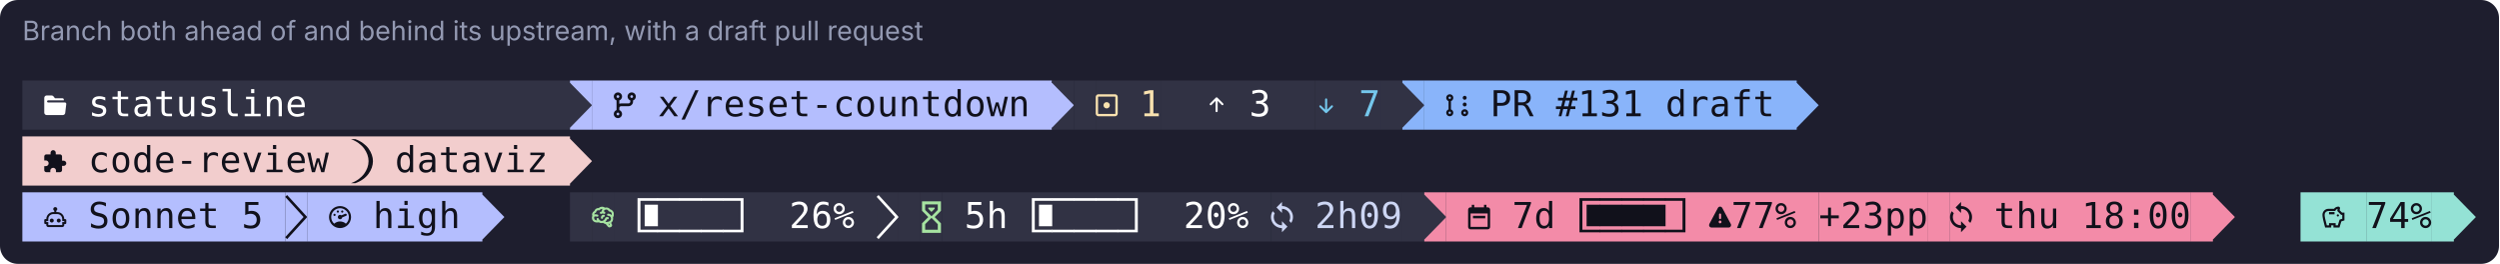
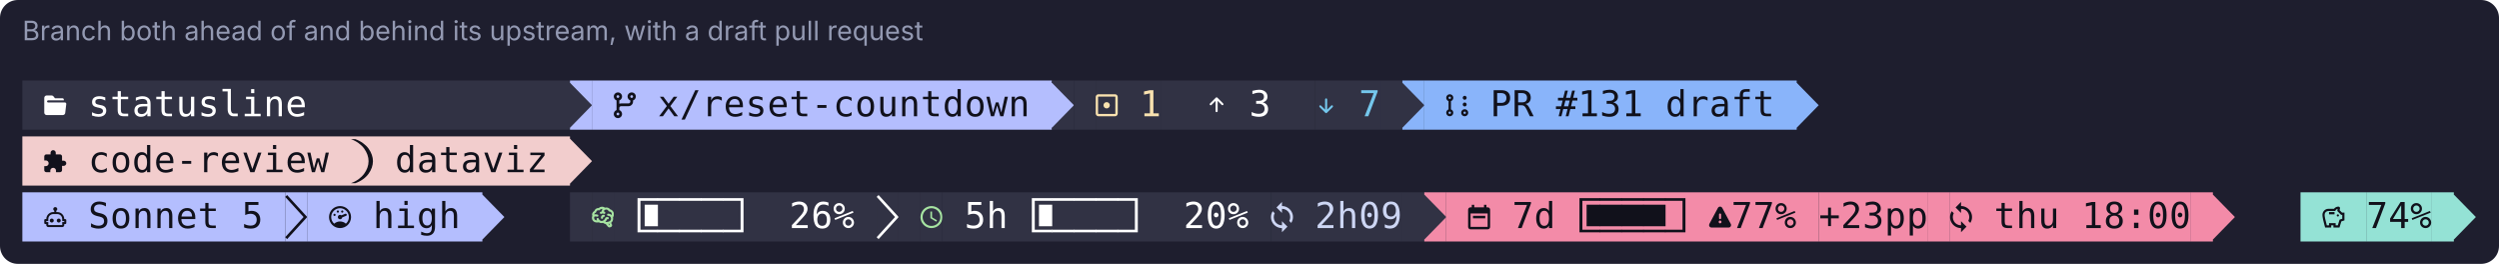
<svg xmlns="http://www.w3.org/2000/svg" width="1118" height="118" viewBox="0 0 1118 118" role="img" aria-label="Branch both ahead of and behind its upstream, with a draft pull request">
  <rect width="1118" height="118" rx="8" fill="#1e1e2e" />
  <text x="10" y="18" font-family="-apple-system,Segoe UI,system-ui,sans-serif" font-size="12" fill="#9399b2">Branch both ahead of and behind its upstream, with a draft pull request</text>
  <rect x="10.00" y="36" width="245.00" height="22" fill="rgb(49,50,68)" />
  <path d="M133 1134H400Q466 1134 507 1080L576 989Q582 981 591 981H991Q1022 981 1045 959Q1068 936 1067 905V867H210Q187 867 170.0 850.0Q153 833 153 810Q153 786 170.0 769.0Q187 752 210 752H1123Q1154 752 1177 730Q1200 707 1199 676Q1199 670 1199 667L1144 200Q1144 144 1105.0 105.0Q1066 66 1010 66H133Q78 66 39.0 105.0Q0 144 0 200V1000Q0 1056 39.0 1095.0Q78 1134 133 1134Z" fill="rgb(255,255,255)" transform="translate(19.80 52.00) scale(0.00821 -0.00821)" />
  <text x="44.30" y="52" text-anchor="middle" font-family="ui-monospace,SFMono-Regular,Menlo,Consolas,monospace" font-size="16" fill="rgb(255,255,255)">s</text>
  <text x="54.10" y="52" text-anchor="middle" font-family="ui-monospace,SFMono-Regular,Menlo,Consolas,monospace" font-size="16" fill="rgb(255,255,255)">t</text>
  <text x="63.90" y="52" text-anchor="middle" font-family="ui-monospace,SFMono-Regular,Menlo,Consolas,monospace" font-size="16" fill="rgb(255,255,255)">a</text>
  <text x="73.70" y="52" text-anchor="middle" font-family="ui-monospace,SFMono-Regular,Menlo,Consolas,monospace" font-size="16" fill="rgb(255,255,255)">t</text>
  <text x="83.50" y="52" text-anchor="middle" font-family="ui-monospace,SFMono-Regular,Menlo,Consolas,monospace" font-size="16" fill="rgb(255,255,255)">u</text>
  <text x="93.30" y="52" text-anchor="middle" font-family="ui-monospace,SFMono-Regular,Menlo,Consolas,monospace" font-size="16" fill="rgb(255,255,255)">s</text>
  <text x="103.10" y="52" text-anchor="middle" font-family="ui-monospace,SFMono-Regular,Menlo,Consolas,monospace" font-size="16" fill="rgb(255,255,255)">l</text>
  <text x="112.90" y="52" text-anchor="middle" font-family="ui-monospace,SFMono-Regular,Menlo,Consolas,monospace" font-size="16" fill="rgb(255,255,255)">i</text>
  <text x="122.70" y="52" text-anchor="middle" font-family="ui-monospace,SFMono-Regular,Menlo,Consolas,monospace" font-size="16" fill="rgb(255,255,255)">n</text>
  <text x="132.50" y="52" text-anchor="middle" font-family="ui-monospace,SFMono-Regular,Menlo,Consolas,monospace" font-size="16" fill="rgb(255,255,255)">e</text>
  <rect x="255.00" y="36" width="9.80" height="22" fill="rgb(180,190,254)" />
  <path d="M-72 1812H13L1200 602L13 -612H-72Z" fill="rgb(49,50,68)" transform="translate(255.00 52.00) scale(0.00821 -0.00821)" />
  <rect x="264.80" y="36" width="205.80" height="22" fill="rgb(180,190,254)" />
  <path d="M750 1076Q750 1168 816.0 1234.0Q882 1300 975.0 1300.0Q1068 1300 1134.0 1234.0Q1200 1168 1200 1076Q1200 1004 1158 944Q1116 886 1049 864V800Q1049 698 976 624Q903 550 800 550H400Q359 550 329 522Q299 492 300 450V338Q366 314 408.0 256.0Q450 198 450 126Q450 32 384.0 -34.0Q318 -100 225 -100Q132 -100 66 -34Q0 32 0 126Q0 198 42.0 256.0Q84 314 150 338V864Q84 888 42.0 946.0Q0 1004 0 1076Q0 1168 66.0 1234.0Q132 1300 225.0 1300.0Q318 1300 384.0 1234.0Q450 1168 450 1076Q450 1004 408.0 946.0Q366 888 300 864V680Q348 700 400 700H800Q841 700 871.0 730.0Q901 760 900 800V864Q834 888 792.0 946.0Q750 1004 750 1076ZM225 1000Q255 1000 277.0 1022.0Q299 1044 300 1076Q300 1106 278.0 1128.0Q256 1150 225.0 1150.0Q194 1150 172.0 1128.0Q150 1106 150.0 1075.0Q150 1044 172.0 1022.0Q194 1000 225 1000ZM975 1000Q1005 1000 1027.0 1022.0Q1049 1044 1049.0 1075.0Q1049 1106 1028 1128Q1006 1150 975.0 1150.0Q944 1150 922.0 1128.0Q900 1106 900.0 1075.0Q900 1044 922.0 1022.0Q944 1000 975 1000ZM225 50Q255 50 277 72Q299 94 300 126Q300 156 278.0 178.0Q256 200 225.0 200.0Q194 200 172.0 178.0Q150 156 150.0 125.0Q150 94 172.0 72.0Q194 50 225 50Z" fill="rgb(17,17,27)" transform="translate(274.60 52.00) scale(0.00821 -0.00821)" />
  <text x="299.10" y="52" text-anchor="middle" font-family="ui-monospace,SFMono-Regular,Menlo,Consolas,monospace" font-size="16" fill="rgb(17,17,27)">x</text>
  <text x="308.90" y="52" text-anchor="middle" font-family="ui-monospace,SFMono-Regular,Menlo,Consolas,monospace" font-size="16" fill="rgb(17,17,27)">/</text>
  <text x="318.70" y="52" text-anchor="middle" font-family="ui-monospace,SFMono-Regular,Menlo,Consolas,monospace" font-size="16" fill="rgb(17,17,27)">r</text>
  <text x="328.50" y="52" text-anchor="middle" font-family="ui-monospace,SFMono-Regular,Menlo,Consolas,monospace" font-size="16" fill="rgb(17,17,27)">e</text>
  <text x="338.30" y="52" text-anchor="middle" font-family="ui-monospace,SFMono-Regular,Menlo,Consolas,monospace" font-size="16" fill="rgb(17,17,27)">s</text>
  <text x="348.10" y="52" text-anchor="middle" font-family="ui-monospace,SFMono-Regular,Menlo,Consolas,monospace" font-size="16" fill="rgb(17,17,27)">e</text>
  <text x="357.90" y="52" text-anchor="middle" font-family="ui-monospace,SFMono-Regular,Menlo,Consolas,monospace" font-size="16" fill="rgb(17,17,27)">t</text>
  <text x="367.70" y="52" text-anchor="middle" font-family="ui-monospace,SFMono-Regular,Menlo,Consolas,monospace" font-size="16" fill="rgb(17,17,27)">-</text>
  <text x="377.50" y="52" text-anchor="middle" font-family="ui-monospace,SFMono-Regular,Menlo,Consolas,monospace" font-size="16" fill="rgb(17,17,27)">c</text>
  <text x="387.30" y="52" text-anchor="middle" font-family="ui-monospace,SFMono-Regular,Menlo,Consolas,monospace" font-size="16" fill="rgb(17,17,27)">o</text>
  <text x="397.10" y="52" text-anchor="middle" font-family="ui-monospace,SFMono-Regular,Menlo,Consolas,monospace" font-size="16" fill="rgb(17,17,27)">u</text>
  <text x="406.90" y="52" text-anchor="middle" font-family="ui-monospace,SFMono-Regular,Menlo,Consolas,monospace" font-size="16" fill="rgb(17,17,27)">n</text>
  <text x="416.70" y="52" text-anchor="middle" font-family="ui-monospace,SFMono-Regular,Menlo,Consolas,monospace" font-size="16" fill="rgb(17,17,27)">t</text>
  <text x="426.50" y="52" text-anchor="middle" font-family="ui-monospace,SFMono-Regular,Menlo,Consolas,monospace" font-size="16" fill="rgb(17,17,27)">d</text>
  <text x="436.30" y="52" text-anchor="middle" font-family="ui-monospace,SFMono-Regular,Menlo,Consolas,monospace" font-size="16" fill="rgb(17,17,27)">o</text>
  <text x="446.10" y="52" text-anchor="middle" font-family="ui-monospace,SFMono-Regular,Menlo,Consolas,monospace" font-size="16" fill="rgb(17,17,27)">w</text>
  <text x="455.90" y="52" text-anchor="middle" font-family="ui-monospace,SFMono-Regular,Menlo,Consolas,monospace" font-size="16" fill="rgb(17,17,27)">n</text>
  <rect x="470.60" y="36" width="9.80" height="22" fill="rgb(49,50,68)" />
  <path d="M-72 1812H13L1200 602L13 -612H-72Z" fill="rgb(180,190,254)" transform="translate(470.60 52.00) scale(0.00821 -0.00821)" />
  <rect x="480.40" y="36" width="9.80" height="22" fill="rgb(49,50,68)" />
  <rect x="490.20" y="36" width="29.40" height="22" fill="rgb(49,50,68)" />
  <path d="M1050 1200Q1112 1200 1156 1157Q1200 1113 1200 1050V150Q1200 87 1156 44Q1112 0 1050 0H150Q88 0 44.0 44.0Q0 88 0 150V1050Q0 1113 44.0 1157.0Q88 1201 150 1200ZM150 1072Q142 1072 134 1065Q128 1059 128 1050V150Q128 141 134.0 135.0Q140 129 150 129H1050Q1058 129 1066 135Q1070 141 1070 150V1050Q1070 1059 1066 1065Q1060 1071 1050 1072ZM600 429H596Q524 429 474.0 479.0Q424 529 424.0 600.0Q424 671 474.0 721.0Q524 771 596 771H600Q670 770 719.0 720.0Q768 670 768.0 600.0Q768 530 719.0 480.0Q670 430 600 429Z" fill="rgb(249,226,175)" transform="translate(490.20 52.00) scale(0.00821 -0.00821)" />
  <text x="514.70" y="52" text-anchor="middle" font-family="ui-monospace,SFMono-Regular,Menlo,Consolas,monospace" font-size="16" fill="rgb(249,226,175)">1</text>
  <rect x="519.60" y="36" width="68.60" height="22" fill="rgb(49,50,68)" />
  <path d="M260 616Q244 634 244 656Q244 680 260 696L580 1016Q596 1032 618 1032Q642 1032 658 1016L978 696Q992 680 992 658Q992 634 976 618Q960 602 936 602Q914 602 898 616L676 840V282Q676 258 658 242Q642 226 619.0 226.0Q596 226 580 242Q562 258 562 282V840L340 616Q324 600 300.0 600.0Q276 600 260 616Z" fill="rgb(255,255,255)" transform="translate(539.20 52.00) scale(0.00821 -0.00821)" />
  <text x="563.70" y="52" text-anchor="middle" font-family="ui-monospace,SFMono-Regular,Menlo,Consolas,monospace" font-size="16" fill="rgb(255,255,255)">3</text>
  <rect x="588.20" y="36" width="29.40" height="22" fill="rgb(49,50,68)" />
  <path d="M994 544Q994 520 978 504L658 186Q642 168 618 170Q596 170 580 186L260 504Q246 522 246 542Q246 566 262 582Q278 598 302 598Q324 598 340 584L562 362V920Q562 942 580 958Q596 976 618 976Q642 976 659.0 959.0Q676 942 676 920V362L898 584Q914 600 937.0 600.0Q960 600 977.0 583.0Q994 566 994 544Z" fill="rgb(116,199,236)" transform="translate(588.20 52.00) scale(0.00821 -0.00821)" />
  <text x="612.70" y="52" text-anchor="middle" font-family="ui-monospace,SFMono-Regular,Menlo,Consolas,monospace" font-size="16" fill="rgb(116,199,236)">7</text>
  <rect x="617.60" y="36" width="9.80" height="22" fill="rgb(49,50,68)" />
  <rect x="627.40" y="36" width="9.80" height="22" fill="rgb(137,180,250)" />
  <path d="M-72 1812H13L1200 602L13 -612H-72Z" fill="rgb(49,50,68)" transform="translate(627.40 52.00) scale(0.00821 -0.00821)" />
  <rect x="637.20" y="36" width="166.60" height="22" fill="rgb(137,180,250)" />
  <path d="M331 1144Q387 1087 387 1008Q387 946 351.0 896.0Q315 846 259 826V375Q315 355 351.0 305.0Q387 255 387 193Q387 114 330.0 57.0Q273 0 193 0Q115 0 58.0 57.0Q1 114 1 193Q1 255 37.0 305.0Q73 355 129 375V826Q73 846 37 896Q1 946 1 1007Q1 1086 57 1144Q115 1200 194.0 1200.0Q273 1200 331 1144ZM871 57Q815 114 815 193Q815 272 871 329Q929 386 1009 386Q1087 386 1144.0 329.0Q1201 272 1201 193Q1201 114 1145 57Q1087 0 1008.0 0.0Q929 0 871 57ZM193 943Q221 943 240.0 962.0Q259 981 259 1008Q259 1034 240.0 1053.0Q221 1072 194.0 1072.0Q167 1072 149 1053Q129 1035 129.0 1008.0Q129 981 148.0 962.0Q167 943 193 943ZM149 239Q129 220 129.0 193.0Q129 166 148.0 147.0Q167 128 193 129Q221 129 239 147Q259 166 259 193Q259 219 240.0 238.0Q221 257 194.0 257.0Q167 257 149 239ZM943 193Q943 166 962.0 147.0Q981 128 1009 129Q1035 129 1053 147Q1071 166 1071.0 193.0Q1071 220 1053 239Q1035 257 1008.0 257.0Q981 257 962.0 238.0Q943 219 943 193ZM1009 536Q965 536 933 567Q901 599 901.0 643.0Q901 687 933 719Q963 750 1009 750Q1053 750 1083 719Q1115 687 1115.0 643.0Q1115 599 1084.0 567.0Q1053 535 1009 536ZM933 932Q901 964 901.0 1008.0Q901 1052 932.0 1083.0Q963 1114 1009 1115Q1053 1115 1083 1083Q1115 1052 1115.0 1008.0Q1115 964 1084.0 932.0Q1053 900 1009.0 900.0Q965 900 933 932Z" fill="rgb(17,17,27)" transform="translate(647.00 52.00) scale(0.00821 -0.00821)" />
  <text x="671.50" y="52" text-anchor="middle" font-family="ui-monospace,SFMono-Regular,Menlo,Consolas,monospace" font-size="16" fill="rgb(17,17,27)">P</text>
  <text x="681.30" y="52" text-anchor="middle" font-family="ui-monospace,SFMono-Regular,Menlo,Consolas,monospace" font-size="16" fill="rgb(17,17,27)">R</text>
  <text x="700.90" y="52" text-anchor="middle" font-family="ui-monospace,SFMono-Regular,Menlo,Consolas,monospace" font-size="16" fill="rgb(17,17,27)">#</text>
  <text x="710.70" y="52" text-anchor="middle" font-family="ui-monospace,SFMono-Regular,Menlo,Consolas,monospace" font-size="16" fill="rgb(17,17,27)">1</text>
  <text x="720.50" y="52" text-anchor="middle" font-family="ui-monospace,SFMono-Regular,Menlo,Consolas,monospace" font-size="16" fill="rgb(17,17,27)">3</text>
  <text x="730.30" y="52" text-anchor="middle" font-family="ui-monospace,SFMono-Regular,Menlo,Consolas,monospace" font-size="16" fill="rgb(17,17,27)">1</text>
  <text x="749.90" y="52" text-anchor="middle" font-family="ui-monospace,SFMono-Regular,Menlo,Consolas,monospace" font-size="16" fill="rgb(17,17,27)">d</text>
  <text x="759.70" y="52" text-anchor="middle" font-family="ui-monospace,SFMono-Regular,Menlo,Consolas,monospace" font-size="16" fill="rgb(17,17,27)">r</text>
  <text x="769.50" y="52" text-anchor="middle" font-family="ui-monospace,SFMono-Regular,Menlo,Consolas,monospace" font-size="16" fill="rgb(17,17,27)">a</text>
  <text x="779.30" y="52" text-anchor="middle" font-family="ui-monospace,SFMono-Regular,Menlo,Consolas,monospace" font-size="16" fill="rgb(17,17,27)">f</text>
  <text x="789.10" y="52" text-anchor="middle" font-family="ui-monospace,SFMono-Regular,Menlo,Consolas,monospace" font-size="16" fill="rgb(17,17,27)">t</text>
  <path d="M-72 1812H13L1200 602L13 -612H-72Z" fill="rgb(137,180,250)" transform="translate(803.80 52.00) scale(0.00821 -0.00821)" />
  <rect x="10.00" y="61" width="245.00" height="22" fill="rgb(242,205,205)" />
  <path d="M1055 626H969V857Q969 903 935.5 936.5Q902 970 857 970H627V1056Q627 1115 585.5 1157.5Q544 1200 485.0 1200.0Q426 1200 384.5 1157.0Q343 1114 343 1056V970H113Q67 970 33.5 936.5Q0 903 0 857V640H86Q150 640 194.5 594.5Q239 549 239.0 484.5Q239 420 194.5 374.5Q150 329 86 329H0V112Q0 66 33.5 33.0Q67 0 113 0H329V86Q329 150 375.0 194.0Q421 238 485.0 238.0Q549 238 594.5 194.0Q640 150 640 86V0H857Q903 0 936.0 33.5Q969 67 969 112V343H1055Q1114 343 1157.0 384.5Q1200 426 1200.0 484.5Q1200 543 1157.0 584.5Q1114 626 1055 626Z" fill="rgb(17,17,27)" transform="translate(19.80 77.00) scale(0.00821 -0.00821)" />
  <text x="44.30" y="77" text-anchor="middle" font-family="ui-monospace,SFMono-Regular,Menlo,Consolas,monospace" font-size="16" fill="rgb(17,17,27)">c</text>
  <text x="54.10" y="77" text-anchor="middle" font-family="ui-monospace,SFMono-Regular,Menlo,Consolas,monospace" font-size="16" fill="rgb(17,17,27)">o</text>
  <text x="63.90" y="77" text-anchor="middle" font-family="ui-monospace,SFMono-Regular,Menlo,Consolas,monospace" font-size="16" fill="rgb(17,17,27)">d</text>
  <text x="73.70" y="77" text-anchor="middle" font-family="ui-monospace,SFMono-Regular,Menlo,Consolas,monospace" font-size="16" fill="rgb(17,17,27)">e</text>
  <text x="83.50" y="77" text-anchor="middle" font-family="ui-monospace,SFMono-Regular,Menlo,Consolas,monospace" font-size="16" fill="rgb(17,17,27)">-</text>
  <text x="93.30" y="77" text-anchor="middle" font-family="ui-monospace,SFMono-Regular,Menlo,Consolas,monospace" font-size="16" fill="rgb(17,17,27)">r</text>
  <text x="103.10" y="77" text-anchor="middle" font-family="ui-monospace,SFMono-Regular,Menlo,Consolas,monospace" font-size="16" fill="rgb(17,17,27)">e</text>
  <text x="112.90" y="77" text-anchor="middle" font-family="ui-monospace,SFMono-Regular,Menlo,Consolas,monospace" font-size="16" fill="rgb(17,17,27)">v</text>
  <text x="122.70" y="77" text-anchor="middle" font-family="ui-monospace,SFMono-Regular,Menlo,Consolas,monospace" font-size="16" fill="rgb(17,17,27)">i</text>
  <text x="132.50" y="77" text-anchor="middle" font-family="ui-monospace,SFMono-Regular,Menlo,Consolas,monospace" font-size="16" fill="rgb(17,17,27)">e</text>
  <text x="142.30" y="77" text-anchor="middle" font-family="ui-monospace,SFMono-Regular,Menlo,Consolas,monospace" font-size="16" fill="rgb(17,17,27)">w</text>
  <path d="M239 -600Q471 -519 658.0 -383.0Q845 -247 961.0 -86.0Q1077 75 1138.0 250.0Q1199 425 1200 599Q1200 773 1138 947Q1077 1122 961 1284Q845 1445 658.0 1581.0Q471 1717 239 1800H0Q232 1717 419.0 1581.0Q606 1445 722.0 1284.0Q838 1123 900 947Q961 772 961 599Q961 425 899.0 250.0Q837 75 720 -84Q603 -244 418 -381Q233 -517 0 -600Z" fill="rgb(17,17,27)" transform="translate(157.00 77.00) scale(0.00821 -0.00821)" />
  <text x="181.50" y="77" text-anchor="middle" font-family="ui-monospace,SFMono-Regular,Menlo,Consolas,monospace" font-size="16" fill="rgb(17,17,27)">d</text>
  <text x="191.30" y="77" text-anchor="middle" font-family="ui-monospace,SFMono-Regular,Menlo,Consolas,monospace" font-size="16" fill="rgb(17,17,27)">a</text>
  <text x="201.10" y="77" text-anchor="middle" font-family="ui-monospace,SFMono-Regular,Menlo,Consolas,monospace" font-size="16" fill="rgb(17,17,27)">t</text>
  <text x="210.90" y="77" text-anchor="middle" font-family="ui-monospace,SFMono-Regular,Menlo,Consolas,monospace" font-size="16" fill="rgb(17,17,27)">a</text>
  <text x="220.70" y="77" text-anchor="middle" font-family="ui-monospace,SFMono-Regular,Menlo,Consolas,monospace" font-size="16" fill="rgb(17,17,27)">v</text>
  <text x="230.50" y="77" text-anchor="middle" font-family="ui-monospace,SFMono-Regular,Menlo,Consolas,monospace" font-size="16" fill="rgb(17,17,27)">i</text>
  <text x="240.30" y="77" text-anchor="middle" font-family="ui-monospace,SFMono-Regular,Menlo,Consolas,monospace" font-size="16" fill="rgb(17,17,27)">z</text>
  <path d="M-72 1812H13L1200 602L13 -612H-72Z" fill="rgb(242,205,205)" transform="translate(255.00 77.00) scale(0.00821 -0.00821)" />
  <rect x="10.00" y="86" width="117.60" height="22" fill="rgb(180,190,254)" />
  <path d="M898 409Q898 365 866.0 333.5Q834 302 790.0 302.0Q746 302 714.0 333.5Q682 365 682.0 410.0Q682 455 714.0 486.5Q746 518 790.0 518.0Q834 518 866.0 486.5Q898 455 898 409ZM408 518Q364 518 332.0 486.5Q300 455 300.0 410.0Q300 365 333.0 333.5Q366 302 410.0 302.0Q454 302 486.0 333.5Q518 365 518.0 410.0Q518 455 486.0 486.5Q454 518 408 518ZM1200 437V274Q1200 251 1183.0 235.5Q1166 220 1144 220H1090V164Q1090 120 1058.0 88.0Q1026 56 980 56H220Q174 56 142.0 88.0Q110 120 110 164V220H56Q34 220 17.0 235.0Q0 250 0 274V437Q0 460 16.0 475.0Q32 490 56 490H110Q110 595 161.0 683.0Q212 771 300.0 822.5Q388 874 490 874H546V943Q522 956 506.0 981.0Q490 1006 490 1037Q490 1081 522.0 1112.5Q554 1144 600.0 1144.0Q646 1144 678.0 1112.0Q710 1080 710 1037Q710 1006 694.0 980.5Q678 955 654 943V874H710Q812 874 900.0 822.5Q988 771 1039.0 683.0Q1090 595 1090 490H1144Q1166 490 1183.0 475.0Q1200 460 1200 437ZM1090 384H980V490Q980 564 944.0 627.0Q908 690 846.0 727.0Q784 764 710 764H490Q416 764 353.0 727.0Q290 690 255.0 627.5Q220 565 220 490V384H110V327H220V164H980V327H1090Z" fill="rgb(17,17,27)" transform="translate(19.80 102.00) scale(0.00821 -0.00821)" />
  <text x="44.30" y="102" text-anchor="middle" font-family="ui-monospace,SFMono-Regular,Menlo,Consolas,monospace" font-size="16" fill="rgb(17,17,27)">S</text>
  <text x="54.10" y="102" text-anchor="middle" font-family="ui-monospace,SFMono-Regular,Menlo,Consolas,monospace" font-size="16" fill="rgb(17,17,27)">o</text>
  <text x="63.90" y="102" text-anchor="middle" font-family="ui-monospace,SFMono-Regular,Menlo,Consolas,monospace" font-size="16" fill="rgb(17,17,27)">n</text>
  <text x="73.70" y="102" text-anchor="middle" font-family="ui-monospace,SFMono-Regular,Menlo,Consolas,monospace" font-size="16" fill="rgb(17,17,27)">n</text>
  <text x="83.50" y="102" text-anchor="middle" font-family="ui-monospace,SFMono-Regular,Menlo,Consolas,monospace" font-size="16" fill="rgb(17,17,27)">e</text>
  <text x="93.30" y="102" text-anchor="middle" font-family="ui-monospace,SFMono-Regular,Menlo,Consolas,monospace" font-size="16" fill="rgb(17,17,27)">t</text>
  <text x="112.90" y="102" text-anchor="middle" font-family="ui-monospace,SFMono-Regular,Menlo,Consolas,monospace" font-size="16" fill="rgb(17,17,27)">5</text>
  <rect x="127.60" y="86" width="9.80" height="22" fill="rgb(180,190,254)" />
  <path d="M0 1700 104 1800 1199 602 104 -600 0 -496 1000 602Z" fill="rgb(17,17,27)" transform="translate(127.60 102.00) scale(0.00821 -0.00821)" />
  <rect x="137.40" y="86" width="78.40" height="22" fill="rgb(180,190,254)" />
  <path d="M600 1200Q482 1200 370.5 1155.0Q259 1110 174.5 1025.5Q90 941 45.0 829.5Q0 718 0.0 599.5Q0 481 45.0 370.0Q90 259 174.5 174.5Q259 90 370.5 45.0Q482 0 600.0 0.0Q718 0 829.5 45.0Q941 90 1025.0 174.5Q1109 259 1154.5 370.0Q1200 481 1200.0 599.5Q1200 718 1154.5 829.5Q1109 941 1025.0 1025.5Q941 1110 829.5 1155.0Q718 1200 600 1200ZM600 1082Q729 1082 840.5 1017.0Q952 952 1016.5 840.5Q1081 729 1081 600Q1081 493 1039.0 400.0Q997 307 918 240Q856 299 773.0 330.0Q690 361 600 361Q420 361 282 240Q203 307 161.0 400.0Q119 493 119 600Q119 729 183.5 840.5Q248 952 359.5 1017.0Q471 1082 600 1082ZM479 961Q454 961 437.0 944.0Q420 927 420.0 901.5Q420 876 437.0 858.0Q454 840 479.5 840.0Q505 840 523.0 858.0Q541 876 541.0 901.5Q541 927 522.5 944.0Q504 961 479 961ZM721 961Q696 961 677.5 944.0Q659 927 659.0 901.5Q659 876 677.0 858.0Q695 840 720.5 840.0Q746 840 763.0 858.0Q780 876 780.0 901.5Q780 927 763.0 944.0Q746 961 721 961ZM907 783Q899 783 885 780L673 693Q648 713 615.5 718.5Q583 724 555 710Q510 693 490.5 646.5Q471 600 489.0 555.0Q507 510 553.5 490.0Q600 470 645 490Q676 501 695.5 526.5Q715 552 721 583L930 668Q952 676 962.0 700.0Q972 724 963 746Q955 763 939.5 773.0Q924 783 907 783ZM298 780Q273 780 256.5 763.0Q240 746 240.0 721.0Q240 696 256.5 677.5Q273 659 298.5 659.0Q324 659 342.0 677.5Q360 696 360.0 721.0Q360 746 341.5 763.0Q323 780 298 780Z" fill="rgb(17,17,27)" transform="translate(147.20 102.00) scale(0.00821 -0.00821)" />
  <text x="171.70" y="102" text-anchor="middle" font-family="ui-monospace,SFMono-Regular,Menlo,Consolas,monospace" font-size="16" fill="rgb(17,17,27)">h</text>
  <text x="181.50" y="102" text-anchor="middle" font-family="ui-monospace,SFMono-Regular,Menlo,Consolas,monospace" font-size="16" fill="rgb(17,17,27)">i</text>
  <text x="191.30" y="102" text-anchor="middle" font-family="ui-monospace,SFMono-Regular,Menlo,Consolas,monospace" font-size="16" fill="rgb(17,17,27)">g</text>
  <text x="201.10" y="102" text-anchor="middle" font-family="ui-monospace,SFMono-Regular,Menlo,Consolas,monospace" font-size="16" fill="rgb(17,17,27)">h</text>
  <path d="M-72 1812H13L1200 602L13 -612H-72Z" fill="rgb(180,190,254)" transform="translate(215.80 102.00) scale(0.00821 -0.00821)" />
  <rect x="255.00" y="86" width="9.80" height="22" fill="rgb(49,50,68)" />
  <rect x="264.80" y="86" width="9.80" height="22" fill="rgb(49,50,68)" />
  <path d="M1156 519Q1159 450 1130.0 388.5Q1101 327 1046 286L1090 201Q1112 157 1094.0 114.0Q1076 71 1032 55L986 41Q972 35 952 36Q905 36 875 74L752 220Q673 234 609 283Q565 272 521 272Q442 272 375 316Q328 302 280 305Q211 302 146.5 331.0Q82 360 43.5 416.5Q5 473 2 541Q-4 607 24 665Q-3 734 19 802Q52 887 134 934Q159 1008 223.0 1052.5Q287 1097 368 1091Q439 1157 535.0 1164.0Q631 1171 708 1113Q746 1124 785 1124Q846 1124 899.0 1099.0Q952 1074 991 1027Q1079 1002 1138.0 931.0Q1197 860 1200 767Q1206 665 1150 582Q1156 549 1156 519ZM862 602Q889 599 905.5 581.5Q922 564 922.0 539.0Q922 514 905.5 497.5Q889 481 864 481H826Q799 399 732 346L776 333Q960 336 1018 424Q1048 471 1043 522V525Q1040 586 993.5 629.5Q947 673 884 670Q862 670 844.0 686.5Q826 703 826.0 728.0Q826 753 844.0 769.5Q862 786 884 786Q997 783 1082 711Q1085 736 1084 764Q1081 825 1048 860Q1007 901 917 913Q892 971 846 995Q808 1017 760 1009Q719 1001 689.0 978.5Q659 956 659 934Q659 926 664.5 909.5Q670 893 673 890Q698 890 715.0 873.5Q732 857 732.0 832.5Q732 808 714.5 790.0Q697 772 673 772Q626 775 590 805Q549 778 497 772Q472 772 452.5 787.0Q433 802 431.5 825.5Q430 849 445.5 868.0Q461 887 486 890Q503 893 516 898Q541 912 541 934Q541 995 579 1042Q491 1064 409 965Q327 979 288.0 958.0Q249 937 225 852Q178 830 161 811Q136 789 128 747Q224 766 315 734Q337 726 348.0 704.0Q359 682 351.0 658.5Q343 635 321.0 625.0Q299 615 274 624Q208 651 140 626Q129 615 123 594Q123 580 123.0 549.5Q123 519 138.0 490.5Q153 462 181 445Q228 420 280 421Q269 443 259.0 467.5Q249 492 260.5 515.5Q272 539 295.0 547.0Q318 555 341.5 544.0Q365 533 373 509Q390 459 431.0 426.0Q472 393 527 387Q588 390 637.0 424.5Q686 459 714 514Q722 569 766 588Q796 602 862 602ZM980 162 944 239 903 231Q902 231 960 157ZM708 668Q708 690 693.0 708.0Q678 726 653 728Q590 731 541 690Q489 635 491 561Q491 536 509.0 519.5Q527 503 551.5 503.0Q576 503 592.5 519.5Q609 536 609.0 560.5Q609 585 623 605Q634 613 647 613Q672 613 690.0 628.0Q708 643 708 668Z" fill="rgb(166,227,161)" transform="translate(264.80 102.00) scale(0.00821 -0.00821)" />
  <rect x="274.60" y="86" width="117.60" height="22" fill="rgb(49,50,68)" />
  <path d="M1210 -88V-231H100V1631H1210V1486H259V-88ZM489 1274H1210V100H489Z" fill="rgb(255,255,255)" transform="translate(284.40 102.00) scale(0.00821 -0.00821)" />
  <path d="M-10 1631H1210V1486H-10ZM-10 -88H1210V-231H-10Z" fill="rgb(255,255,255)" transform="translate(294.20 102.00) scale(0.00821 -0.00821)" />
  <path d="M-10 1631H1210V1486H-10ZM-10 -88H1210V-231H-10Z" fill="rgb(255,255,255)" transform="translate(304.00 102.00) scale(0.00821 -0.00821)" />
  <path d="M-10 1631H1210V1486H-10ZM-10 -88H1210V-231H-10Z" fill="rgb(255,255,255)" transform="translate(313.80 102.00) scale(0.00821 -0.00821)" />
  <path d="M-10.0 -88.0V-231.0H1100.0V1631.0H-10.0V1486.0H941.0V-88.0Z" fill="rgb(255,255,255)" transform="translate(323.60 102.00) scale(0.00821 -0.00821)" />
  <text x="357.90" y="102" text-anchor="middle" font-family="ui-monospace,SFMono-Regular,Menlo,Consolas,monospace" font-size="16" fill="rgb(255,255,255)">2</text>
  <text x="367.70" y="102" text-anchor="middle" font-family="ui-monospace,SFMono-Regular,Menlo,Consolas,monospace" font-size="16" fill="rgb(255,255,255)">6</text>
  <text x="377.50" y="102" text-anchor="middle" font-family="ui-monospace,SFMono-Regular,Menlo,Consolas,monospace" font-size="16" fill="rgb(255,255,255)">%</text>
  <rect x="392.20" y="86" width="9.80" height="22" fill="rgb(49,50,68)" />
  <path d="M0 1700 104 1800 1199 602 104 -600 0 -496 1000 602Z" fill="rgb(255,255,255)" transform="translate(392.20 102.00) scale(0.00821 -0.00821)" />
  <rect x="402.00" y="86" width="9.80" height="22" fill="rgb(49,50,68)" />
  <rect x="411.80" y="86" width="9.80" height="22" fill="rgb(49,50,68)" />
-   <path d="M84 1459H1116V943L774 600Q772 600 1116 258V-259H84V258L426 600Q428 600 84 943ZM942 214 600 556 256 214V-89H942ZM600 645 942 988V1291H256V988ZM426 1117H774V1053L600 879L426 1053Z" fill="rgb(166,227,161)" transform="translate(411.80 102.00) scale(0.00821 -0.00821)" />
+   <path d="M600 118Q729 118 840.5 183.0Q952 248 1016.5 359.0Q1081 470 1081.0 599.5Q1081 729 1016.5 840.5Q952 952 840.5 1017.0Q729 1082 600.0 1082.0Q471 1082 359.5 1017.0Q248 952 183.5 840.5Q119 729 119.0 599.5Q119 470 183.5 359.0Q248 248 359.5 183.0Q471 118 600 118ZM600 1200Q718 1200 829.5 1155.0Q941 1110 1025.0 1025.5Q1109 941 1154.5 829.5Q1200 718 1200.0 599.5Q1200 481 1154.5 370.0Q1109 259 1025.0 174.5Q941 90 829.5 45.0Q718 0 600 0Q437 0 299.0 80.0Q161 160 80.5 298.0Q0 436 0 600Q0 718 45.0 829.5Q90 941 174.5 1025.5Q259 1110 370.5 1155.0Q482 1200 600 1200ZM631 902V586L902 425L857 349L541 541V902Z" fill="rgb(166,227,161)" transform="translate(411.80 102.00) scale(0.00821 -0.00821)" />
  <rect x="421.60" y="86" width="147.00" height="22" fill="rgb(49,50,68)" />
  <text x="436.30" y="102" text-anchor="middle" font-family="ui-monospace,SFMono-Regular,Menlo,Consolas,monospace" font-size="16" fill="rgb(255,255,255)">5</text>
  <text x="446.10" y="102" text-anchor="middle" font-family="ui-monospace,SFMono-Regular,Menlo,Consolas,monospace" font-size="16" fill="rgb(255,255,255)">h</text>
  <path d="M1210 -88V-231H100V1631H1210V1486H259V-88ZM489 1274H1210V100H489Z" fill="rgb(255,255,255)" transform="translate(460.80 102.00) scale(0.00821 -0.00821)" />
  <path d="M-10 1631H1210V1486H-10ZM-10 -88H1210V-231H-10Z" fill="rgb(255,255,255)" transform="translate(470.60 102.00) scale(0.00821 -0.00821)" />
  <path d="M-10 1631H1210V1486H-10ZM-10 -88H1210V-231H-10Z" fill="rgb(255,255,255)" transform="translate(480.40 102.00) scale(0.00821 -0.00821)" />
  <path d="M-10 1631H1210V1486H-10ZM-10 -88H1210V-231H-10Z" fill="rgb(255,255,255)" transform="translate(490.20 102.00) scale(0.00821 -0.00821)" />
  <path d="M-10.0 -88.0V-231.0H1100.0V1631.0H-10.0V1486.0H941.0V-88.0Z" fill="rgb(255,255,255)" transform="translate(500.00 102.00) scale(0.00821 -0.00821)" />
  <text x="534.30" y="102" text-anchor="middle" font-family="ui-monospace,SFMono-Regular,Menlo,Consolas,monospace" font-size="16" fill="rgb(255,255,255)">2</text>
  <text x="544.10" y="102" text-anchor="middle" font-family="ui-monospace,SFMono-Regular,Menlo,Consolas,monospace" font-size="16" fill="rgb(255,255,255)">0</text>
  <text x="553.90" y="102" text-anchor="middle" font-family="ui-monospace,SFMono-Regular,Menlo,Consolas,monospace" font-size="16" fill="rgb(255,255,255)">%</text>
  <rect x="568.60" y="86" width="58.80" height="22" fill="rgb(49,50,68)" />
  <path d="M600 151Q477 151 373.5 210.5Q270 270 211.0 373.5Q152 477 152 600Q152 712 204 811L95 920Q0 773 0 600Q0 439 81.0 300.0Q162 161 300.5 80.5Q439 0 600 0V-225L899 77L600 376ZM600 1201V1425L302 1123L600 825V1050Q723 1050 826.5 990.0Q930 930 989.5 826.5Q1049 723 1049 600Q1049 488 996 390L1105 281Q1200 428 1200 600Q1200 761 1119.5 899.5Q1039 1038 900.0 1119.5Q761 1201 600 1201Z" fill="rgb(205,214,244)" transform="translate(568.60 102.00) scale(0.00821 -0.00821)" />
  <text x="593.10" y="102" text-anchor="middle" font-family="ui-monospace,SFMono-Regular,Menlo,Consolas,monospace" font-size="16" fill="rgb(205,214,244)">2</text>
  <text x="602.90" y="102" text-anchor="middle" font-family="ui-monospace,SFMono-Regular,Menlo,Consolas,monospace" font-size="16" fill="rgb(205,214,244)">h</text>
  <text x="612.70" y="102" text-anchor="middle" font-family="ui-monospace,SFMono-Regular,Menlo,Consolas,monospace" font-size="16" fill="rgb(205,214,244)">0</text>
  <text x="622.50" y="102" text-anchor="middle" font-family="ui-monospace,SFMono-Regular,Menlo,Consolas,monospace" font-size="16" fill="rgb(205,214,244)">9</text>
  <rect x="627.40" y="86" width="9.80" height="22" fill="rgb(49,50,68)" />
  <rect x="637.20" y="86" width="9.80" height="22" fill="rgb(243,139,168)" />
  <path d="M-72 1812H13L1200 602L13 -612H-72Z" fill="rgb(49,50,68)" transform="translate(637.20 102.00) scale(0.00821 -0.00821)" />
  <rect x="647.00" y="86" width="166.60" height="22" fill="rgb(243,139,168)" />
  <path d="M200 1268H334V1132H866V1268Q865 1268 999 1268V1132H1065Q1122 1132 1161.0 1093.0Q1200 1054 1200 998V68Q1200 10 1161.0 -29.0Q1122 -68 1065 -68H135Q78 -68 39.0 -29.0Q0 10 0 68V998Q0 1056 39.0 1094.0Q78 1132 135 1132H200ZM135 798V68H1065V798ZM265 668H935V532H265Z" fill="rgb(17,17,27)" transform="translate(656.80 102.00) scale(0.00821 -0.00821)" />
  <text x="681.30" y="102" text-anchor="middle" font-family="ui-monospace,SFMono-Regular,Menlo,Consolas,monospace" font-size="16" fill="rgb(17,17,27)">7</text>
  <text x="691.10" y="102" text-anchor="middle" font-family="ui-monospace,SFMono-Regular,Menlo,Consolas,monospace" font-size="16" fill="rgb(17,17,27)">d</text>
  <path d="M1210 -88V-231H100V1631H1210V1486H259V-88ZM489 1274H1210V100H489Z" fill="rgb(17,17,27)" transform="translate(705.80 102.00) scale(0.00821 -0.00821)" />
  <path d="M-10 1631H1210V1486H-10ZM-10 1274H1210V100H-10ZM-10 -88H1210V-231H-10Z" fill="rgb(17,17,27)" transform="translate(715.60 102.00) scale(0.00821 -0.00821)" />
  <path d="M-10 1631H1210V1486H-10ZM-10 1274H1210V100H-10ZM-10 -88H1210V-231H-10Z" fill="rgb(17,17,27)" transform="translate(725.40 102.00) scale(0.00821 -0.00821)" />
  <path d="M-10 1631H1210V1486H-10ZM-10 1274H1210V100H-10ZM-10 -88H1210V-231H-10Z" fill="rgb(17,17,27)" transform="translate(735.20 102.00) scale(0.00821 -0.00821)" />
  <path d="M-10.0 -88.0V-231.0H1100.0V1631.0H-10.0V1486.0H941.0V-88.0Z" fill="rgb(17,17,27)" transform="translate(745.00 102.00) scale(0.00821 -0.00821)" />
  <path d="M482 1099Q507 1145 553 1162Q600 1179 647.0 1162.0Q694 1145 718 1099L1184 226Q1200 196 1200 163Q1200 107 1160 68Q1121 29 1066 29H134Q79 29 39 68Q0 107 0 163Q0 196 16 226ZM560 779Q543 762 543 738V546Q543 522 560 506Q577 489 600.0 489.0Q623 489 640.0 506.0Q657 523 657 546V738Q657 761 640 779Q623 795 600.0 795.0Q577 795 560 779ZM600 412Q569 412 546 390Q523 367 523.0 336.0Q523 305 546.0 282.0Q569 259 600.0 259.0Q631 259 654.0 282.0Q677 305 677.0 336.0Q677 367 654.0 390.0Q631 413 600 412Z" fill="rgb(17,17,27)" transform="translate(764.60 102.00) scale(0.00821 -0.00821)" />
  <text x="779.30" y="102" text-anchor="middle" font-family="ui-monospace,SFMono-Regular,Menlo,Consolas,monospace" font-size="16" fill="rgb(17,17,27)">7</text>
  <text x="789.10" y="102" text-anchor="middle" font-family="ui-monospace,SFMono-Regular,Menlo,Consolas,monospace" font-size="16" fill="rgb(17,17,27)">7</text>
  <text x="798.90" y="102" text-anchor="middle" font-family="ui-monospace,SFMono-Regular,Menlo,Consolas,monospace" font-size="16" fill="rgb(17,17,27)">%</text>
  <rect x="813.60" y="86" width="49.00" height="22" fill="rgb(243,139,168)" />
  <text x="818.50" y="102" text-anchor="middle" font-family="ui-monospace,SFMono-Regular,Menlo,Consolas,monospace" font-size="16" fill="rgb(17,17,27)">+</text>
  <text x="828.30" y="102" text-anchor="middle" font-family="ui-monospace,SFMono-Regular,Menlo,Consolas,monospace" font-size="16" fill="rgb(17,17,27)">2</text>
  <text x="838.10" y="102" text-anchor="middle" font-family="ui-monospace,SFMono-Regular,Menlo,Consolas,monospace" font-size="16" fill="rgb(17,17,27)">3</text>
  <text x="847.90" y="102" text-anchor="middle" font-family="ui-monospace,SFMono-Regular,Menlo,Consolas,monospace" font-size="16" fill="rgb(17,17,27)">p</text>
  <text x="857.70" y="102" text-anchor="middle" font-family="ui-monospace,SFMono-Regular,Menlo,Consolas,monospace" font-size="16" fill="rgb(17,17,27)">p</text>
  <rect x="862.60" y="86" width="9.80" height="22" fill="rgb(243,139,168)" />
  <rect x="872.40" y="86" width="107.80" height="22" fill="rgb(243,139,168)" />
  <path d="M600 151Q477 151 373.5 210.5Q270 270 211.0 373.5Q152 477 152 600Q152 712 204 811L95 920Q0 773 0 600Q0 439 81.0 300.0Q162 161 300.5 80.5Q439 0 600 0V-225L899 77L600 376ZM600 1201V1425L302 1123L600 825V1050Q723 1050 826.5 990.0Q930 930 989.5 826.5Q1049 723 1049 600Q1049 488 996 390L1105 281Q1200 428 1200 600Q1200 761 1119.5 899.5Q1039 1038 900.0 1119.5Q761 1201 600 1201Z" fill="rgb(17,17,27)" transform="translate(872.40 102.00) scale(0.00821 -0.00821)" />
  <text x="896.90" y="102" text-anchor="middle" font-family="ui-monospace,SFMono-Regular,Menlo,Consolas,monospace" font-size="16" fill="rgb(17,17,27)">t</text>
  <text x="906.70" y="102" text-anchor="middle" font-family="ui-monospace,SFMono-Regular,Menlo,Consolas,monospace" font-size="16" fill="rgb(17,17,27)">h</text>
  <text x="916.50" y="102" text-anchor="middle" font-family="ui-monospace,SFMono-Regular,Menlo,Consolas,monospace" font-size="16" fill="rgb(17,17,27)">u</text>
  <text x="936.10" y="102" text-anchor="middle" font-family="ui-monospace,SFMono-Regular,Menlo,Consolas,monospace" font-size="16" fill="rgb(17,17,27)">1</text>
  <text x="945.90" y="102" text-anchor="middle" font-family="ui-monospace,SFMono-Regular,Menlo,Consolas,monospace" font-size="16" fill="rgb(17,17,27)">8</text>
  <text x="955.70" y="102" text-anchor="middle" font-family="ui-monospace,SFMono-Regular,Menlo,Consolas,monospace" font-size="16" fill="rgb(17,17,27)">:</text>
  <text x="965.50" y="102" text-anchor="middle" font-family="ui-monospace,SFMono-Regular,Menlo,Consolas,monospace" font-size="16" fill="rgb(17,17,27)">0</text>
  <text x="975.30" y="102" text-anchor="middle" font-family="ui-monospace,SFMono-Regular,Menlo,Consolas,monospace" font-size="16" fill="rgb(17,17,27)">0</text>
  <rect x="980.20" y="86" width="9.80" height="22" fill="rgb(243,139,168)" />
  <path d="M-72 1812H13L1200 602L13 -612H-72Z" fill="rgb(243,139,168)" transform="translate(990.00 102.00) scale(0.00821 -0.00821)" />
  <rect x="1029.20" y="86" width="29.40" height="22" fill="rgb(148,226,213)" />
  <path d="M780 692Q780 714 798.5 732.0Q817 750 841.0 750.0Q865 750 883.5 732.0Q902 714 902.0 690.0Q902 666 883.5 648.0Q865 630 841.0 630.0Q817 630 798.5 648.0Q780 666 780 692ZM360 750H659V872H360ZM1200 842V420L1031 364L930 30H600V150H479V30H150L110 168Q65 332 37 460Q0 642 0 720Q0 810 44.0 886.0Q88 962 164.0 1007.0Q240 1052 329 1052H631Q673 1106 735.0 1138.0Q797 1170 871 1170Q908 1170 934.0 1145.0Q960 1120 960 1080Q960 1064 952 1046Q938 1012 935 976L1070 842ZM1081 720H1019L811 932Q811 990 825 1046Q783 1036 749.0 1005.0Q715 974 701 932H329Q242 932 180.5 870.0Q119 808 119 720Q119 590 240 150H360V270H721V150H840L935 460L1081 508Z" fill="rgb(17,17,27)" transform="translate(1039.00 102.00) scale(0.00821 -0.00821)" />
  <rect x="1058.60" y="86" width="29.40" height="22" fill="rgb(148,226,213)" />
  <text x="1063.50" y="102" text-anchor="middle" font-family="ui-monospace,SFMono-Regular,Menlo,Consolas,monospace" font-size="16" fill="rgb(17,17,27)">7</text>
  <text x="1073.30" y="102" text-anchor="middle" font-family="ui-monospace,SFMono-Regular,Menlo,Consolas,monospace" font-size="16" fill="rgb(17,17,27)">4</text>
  <text x="1083.10" y="102" text-anchor="middle" font-family="ui-monospace,SFMono-Regular,Menlo,Consolas,monospace" font-size="16" fill="rgb(17,17,27)">%</text>
  <rect x="1088.00" y="86" width="9.80" height="22" fill="rgb(148,226,213)" />
  <path d="M-72 1812H13L1200 602L13 -612H-72Z" fill="rgb(148,226,213)" transform="translate(1097.80 102.00) scale(0.00821 -0.00821)" />
</svg>
